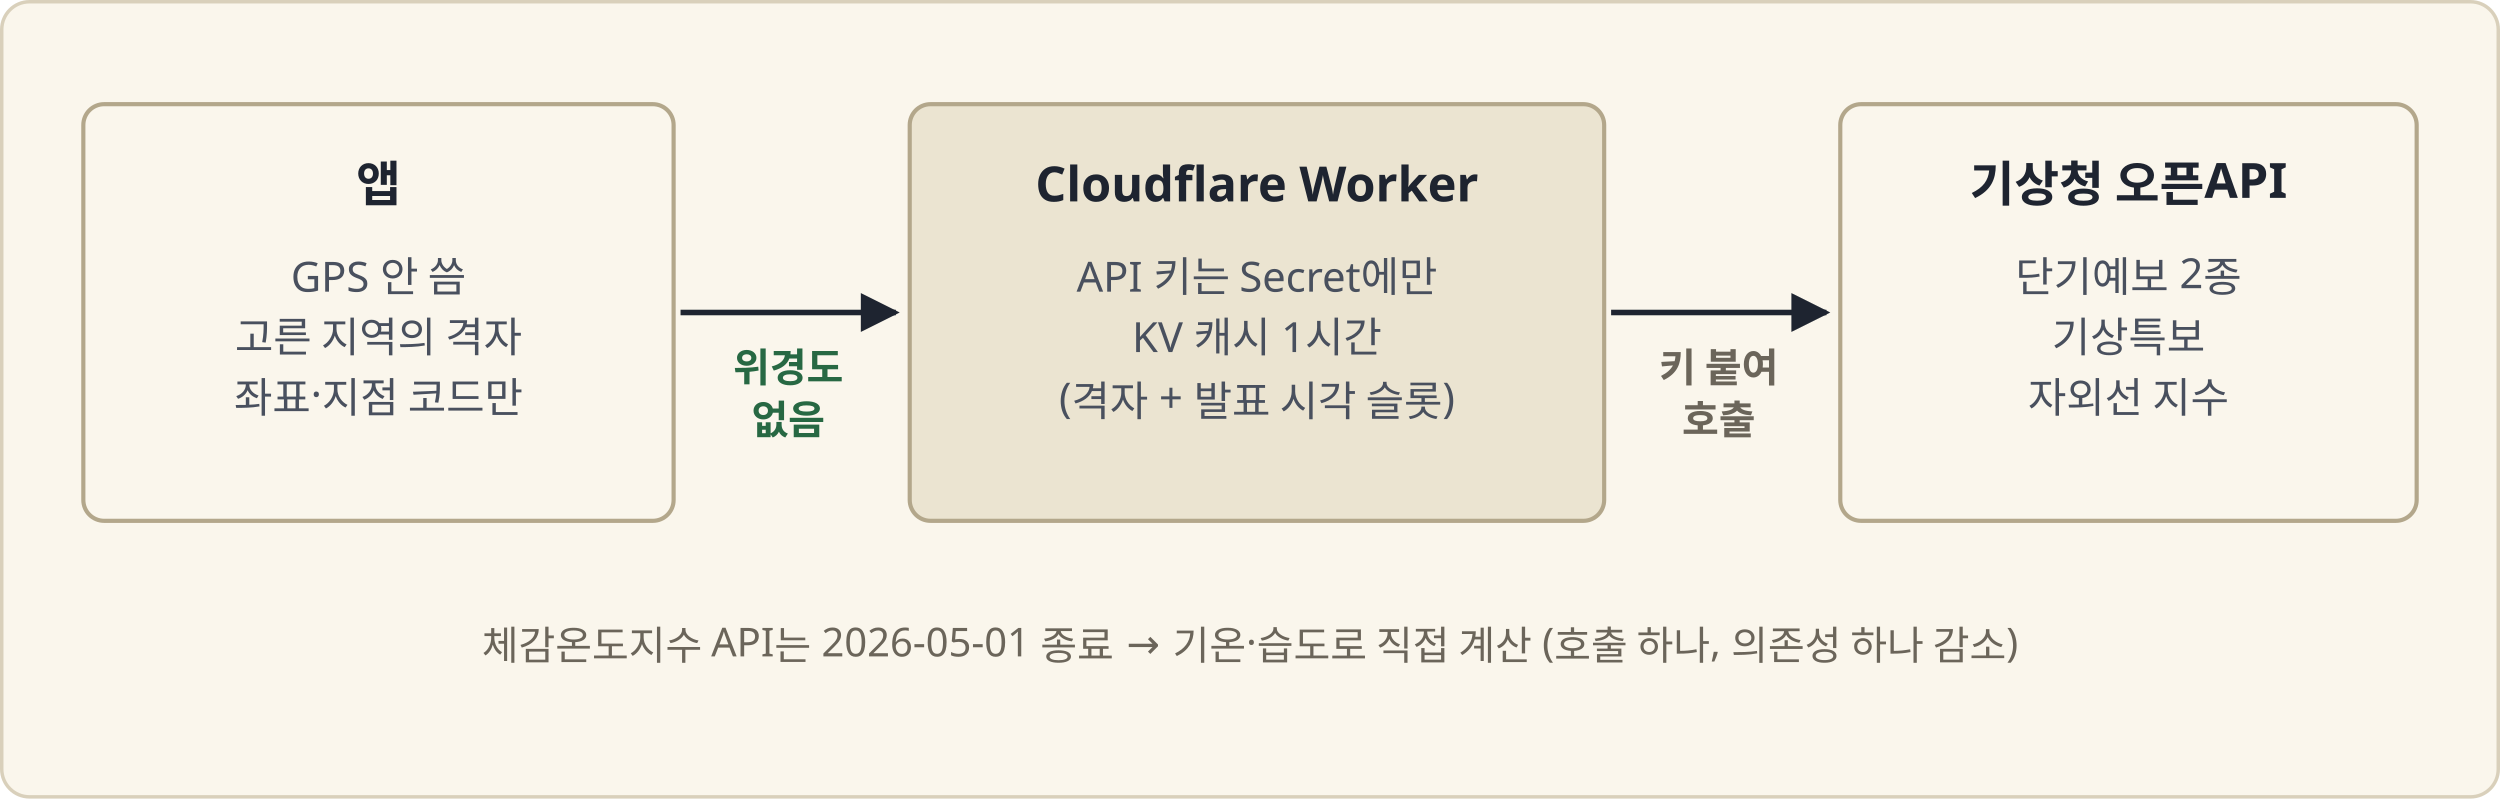
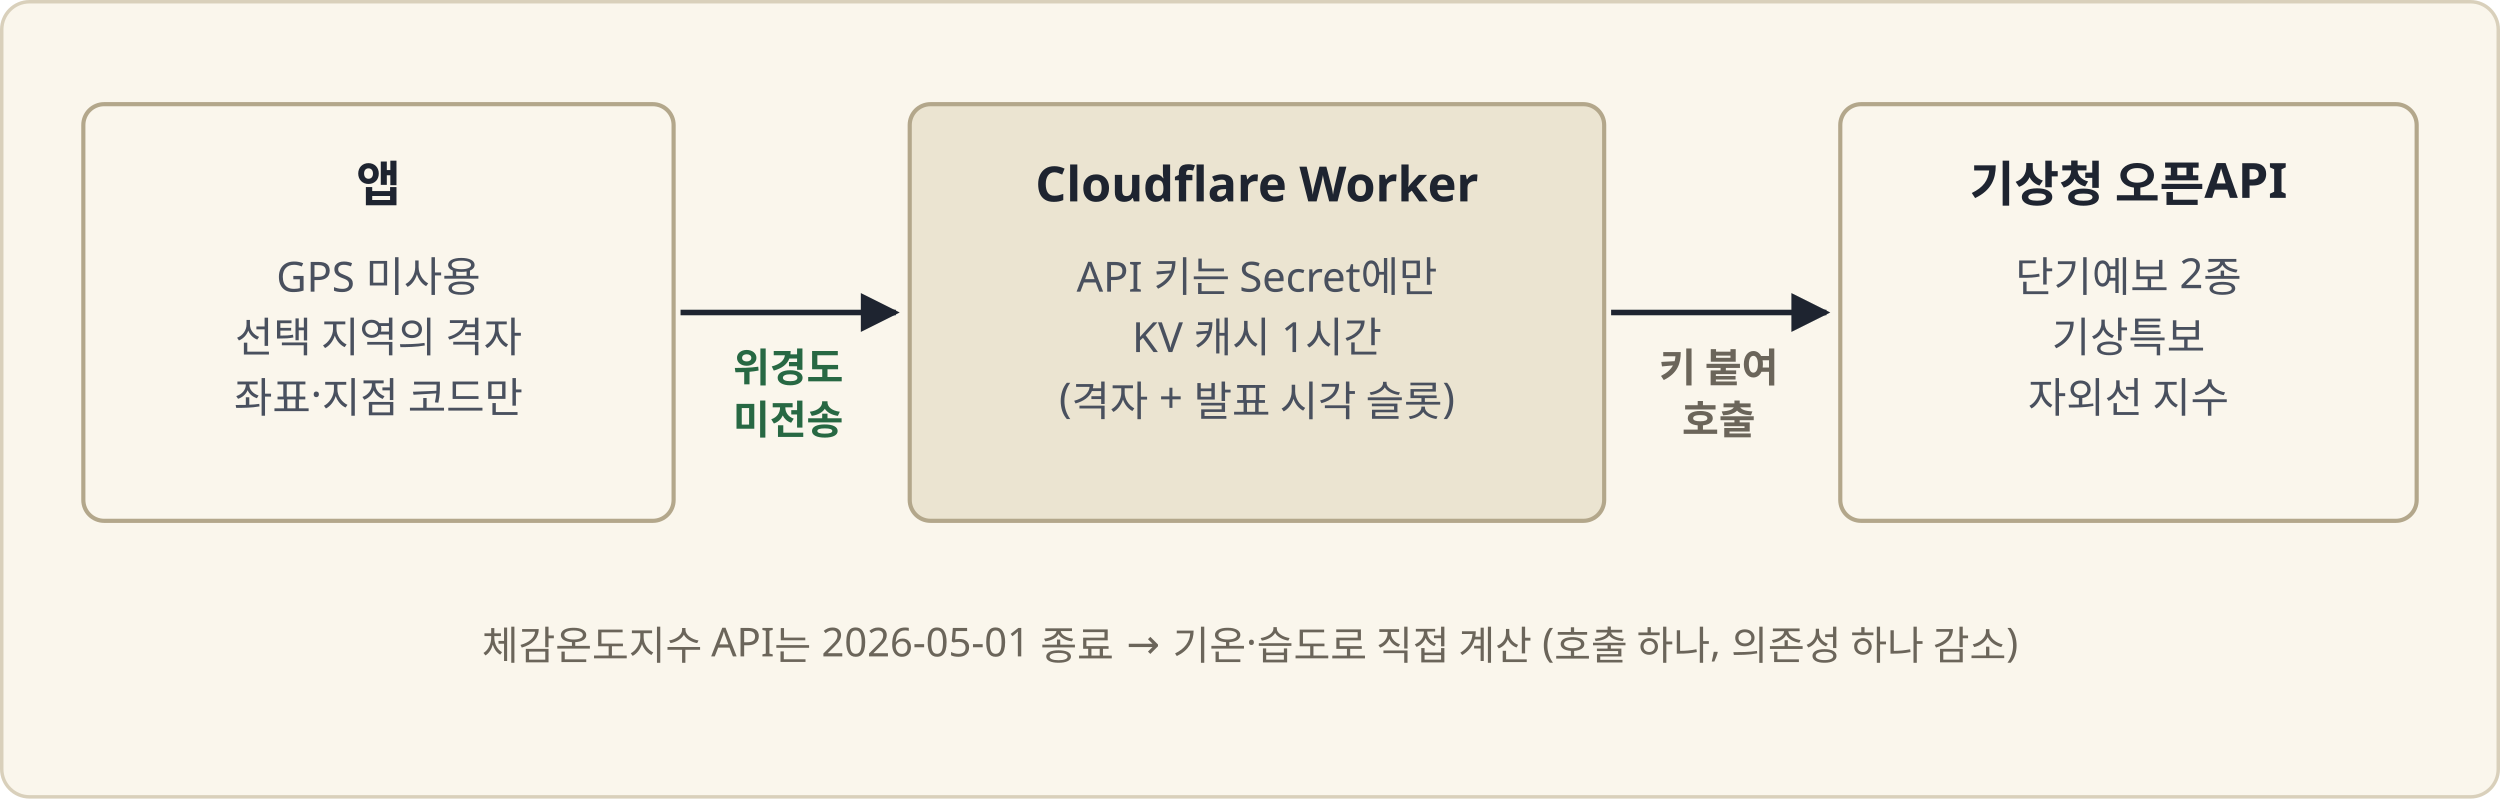
<svg xmlns="http://www.w3.org/2000/svg" viewBox="0 0 720 230" width="720" height="230" role="img" aria-label="수분 코치 구조: 앱은 지역 격자만 보내고, 프록시가 키를 숨긴 채 기상청 API 4종을 중계한다">
  <defs>
    <marker id="a-ink" viewBox="0 0 10 10" refX="9" refY="5" markerWidth="7" markerHeight="7" orient="auto-start-reverse">
      <path d="M0,0 L10,5 L0,10 z" fill="#1e2430" />
    </marker>
    <marker id="a-seal" viewBox="0 0 10 10" refX="9" refY="5" markerWidth="7" markerHeight="7" orient="auto-start-reverse">
      <path d="M0,0 L10,5 L0,10 z" fill="#b7352c" />
    </marker>
    <marker id="a-live" viewBox="0 0 10 10" refX="9" refY="5" markerWidth="7" markerHeight="7" orient="auto-start-reverse">
      <path d="M0,0 L10,5 L0,10 z" fill="#276843" />
    </marker>
    <marker id="a-faint" viewBox="0 0 10 10" refX="9" refY="5" markerWidth="7" markerHeight="7" orient="auto-start-reverse">
      <path d="M0,0 L10,5 L0,10 z" fill="#6b655a" />
    </marker>
  </defs>
  <rect x="0.5" y="0.5" width="719" height="229" rx="8" fill="#faf6ec" stroke="#d9d0bb" />
  <rect x="24" y="30" width="170" height="120" rx="6" fill="#faf6ec" stroke="#b3a78b" stroke-width="1.2" />
  <text x="109.0" y="58.0" font-family="Pretendard, &quot;Apple SD Gothic Neo&quot;, &quot;Malgun Gothic&quot;, &quot;Noto Sans KR&quot;, sans-serif" font-size="14" fill="#1e2430" font-weight="700" text-anchor="middle">앱</text>
-   <text x="109.0" y="84.0" font-family="Pretendard, &quot;Apple SD Gothic Neo&quot;, &quot;Malgun Gothic&quot;, &quot;Noto Sans KR&quot;, sans-serif" font-size="12" fill="#49505e" font-weight="500" text-anchor="middle">GPS 안 씀</text>
-   <text x="109.0" y="101.4" font-family="Pretendard, &quot;Apple SD Gothic Neo&quot;, &quot;Malgun Gothic&quot;, &quot;Noto Sans KR&quot;, sans-serif" font-size="12" fill="#49505e" font-weight="500" text-anchor="middle">고른 지역의 격자</text>
+   <text x="109.0" y="84.0" font-family="Pretendard, &quot;Apple SD Gothic Neo&quot;, &quot;Malgun Gothic&quot;, &quot;Noto Sans KR&quot;, sans-serif" font-size="12" fill="#49505e" font-weight="500" text-anchor="middle">GPS 미사용</text>
+   <text x="109.0" y="101.4" font-family="Pretendard, &quot;Apple SD Gothic Neo&quot;, &quot;Malgun Gothic&quot;, &quot;Noto Sans KR&quot;, sans-serif" font-size="12" fill="#49505e" font-weight="500" text-anchor="middle">선택 지역의 격자</text>
  <text x="109.0" y="118.8" font-family="Pretendard, &quot;Apple SD Gothic Neo&quot;, &quot;Malgun Gothic&quot;, &quot;Noto Sans KR&quot;, sans-serif" font-size="12" fill="#49505e" font-weight="500" text-anchor="middle">좌표·지점 코드만</text>
  <rect x="262" y="30" width="200" height="120" rx="6" fill="#ebe4d1" stroke="#b3a78b" stroke-width="1.2" />
  <text x="362.0" y="58.0" font-family="Pretendard, &quot;Apple SD Gothic Neo&quot;, &quot;Malgun Gothic&quot;, &quot;Noto Sans KR&quot;, sans-serif" font-size="14" fill="#1e2430" font-weight="700" text-anchor="middle">Cloudflare Worker</text>
  <text x="362.0" y="84.0" font-family="Pretendard, &quot;Apple SD Gothic Neo&quot;, &quot;Malgun Gothic&quot;, &quot;Noto Sans KR&quot;, sans-serif" font-size="12" fill="#49505e" font-weight="500" text-anchor="middle">API 키는 Secret에만</text>
  <text x="362.0" y="101.4" font-family="Pretendard, &quot;Apple SD Gothic Neo&quot;, &quot;Malgun Gothic&quot;, &quot;Noto Sans KR&quot;, sans-serif" font-size="12" fill="#49505e" font-weight="500" text-anchor="middle">KV 캐시 1시간</text>
  <text x="362.0" y="118.8" font-family="Pretendard, &quot;Apple SD Gothic Neo&quot;, &quot;Malgun Gothic&quot;, &quot;Noto Sans KR&quot;, sans-serif" font-size="12" fill="#49505e" font-weight="500" text-anchor="middle">(격자 + 발표 시각 슬롯)</text>
  <rect x="530" y="30" width="166" height="120" rx="6" fill="#faf6ec" stroke="#b3a78b" stroke-width="1.2" />
  <text x="613.0" y="58.0" font-family="Pretendard, &quot;Apple SD Gothic Neo&quot;, &quot;Malgun Gothic&quot;, &quot;Noto Sans KR&quot;, sans-serif" font-size="14" fill="#1e2430" font-weight="700" text-anchor="middle">기상청 오픈API</text>
  <text x="613.0" y="84.0" font-family="Pretendard, &quot;Apple SD Gothic Neo&quot;, &quot;Malgun Gothic&quot;, &quot;Noto Sans KR&quot;, sans-serif" font-size="12" fill="#49505e" font-weight="500" text-anchor="middle">단기예보 2종</text>
  <text x="613.0" y="101.4" font-family="Pretendard, &quot;Apple SD Gothic Neo&quot;, &quot;Malgun Gothic&quot;, &quot;Noto Sans KR&quot;, sans-serif" font-size="12" fill="#49505e" font-weight="500" text-anchor="middle">기상특보</text>
  <text x="613.0" y="118.8" font-family="Pretendard, &quot;Apple SD Gothic Neo&quot;, &quot;Malgun Gothic&quot;, &quot;Noto Sans KR&quot;, sans-serif" font-size="12" fill="#49505e" font-weight="500" text-anchor="middle">자외선 지수</text>
  <line x1="196" y1="90" x2="258" y2="90" stroke="#1e2430" stroke-width="1.6" marker-end="url(#a-ink)" />
  <text x="227" y="110.0" font-family="Pretendard, &quot;Apple SD Gothic Neo&quot;, &quot;Malgun Gothic&quot;, &quot;Noto Sans KR&quot;, sans-serif" font-size="11.5" fill="#276843" font-weight="600" text-anchor="middle">위경도</text>
-   <text x="227" y="125.0" font-family="Pretendard, &quot;Apple SD Gothic Neo&quot;, &quot;Malgun Gothic&quot;, &quot;Noto Sans KR&quot;, sans-serif" font-size="11.5" fill="#276843" font-weight="600" text-anchor="middle">없음</text>
+   <text x="227" y="125.0" font-family="Pretendard, &quot;Apple SD Gothic Neo&quot;, &quot;Malgun Gothic&quot;, &quot;Noto Sans KR&quot;, sans-serif" font-size="11.5" fill="#276843" font-weight="600" text-anchor="middle">미전송</text>
  <line x1="464" y1="90" x2="526" y2="90" stroke="#1e2430" stroke-width="1.6" marker-end="url(#a-ink)" />
  <text x="495" y="110.0" font-family="Pretendard, &quot;Apple SD Gothic Neo&quot;, &quot;Malgun Gothic&quot;, &quot;Noto Sans KR&quot;, sans-serif" font-size="11.5" fill="#6b655a" font-weight="600" text-anchor="middle">키 붙여</text>
  <text x="495" y="125.0" font-family="Pretendard, &quot;Apple SD Gothic Neo&quot;, &quot;Malgun Gothic&quot;, &quot;Noto Sans KR&quot;, sans-serif" font-size="11.5" fill="#6b655a" font-weight="600" text-anchor="middle">호출</text>
  <text x="360" y="190.0" font-family="Pretendard, &quot;Apple SD Gothic Neo&quot;, &quot;Malgun Gothic&quot;, &quot;Noto Sans KR&quot;, sans-serif" font-size="11.5" fill="#6b655a" font-weight="500" text-anchor="middle">체감온도지수 API는 2026-05-01 종료 → 기온·습도로 직접 계산 (호출 하나, 의존성 하나 감소)</text>
</svg>
